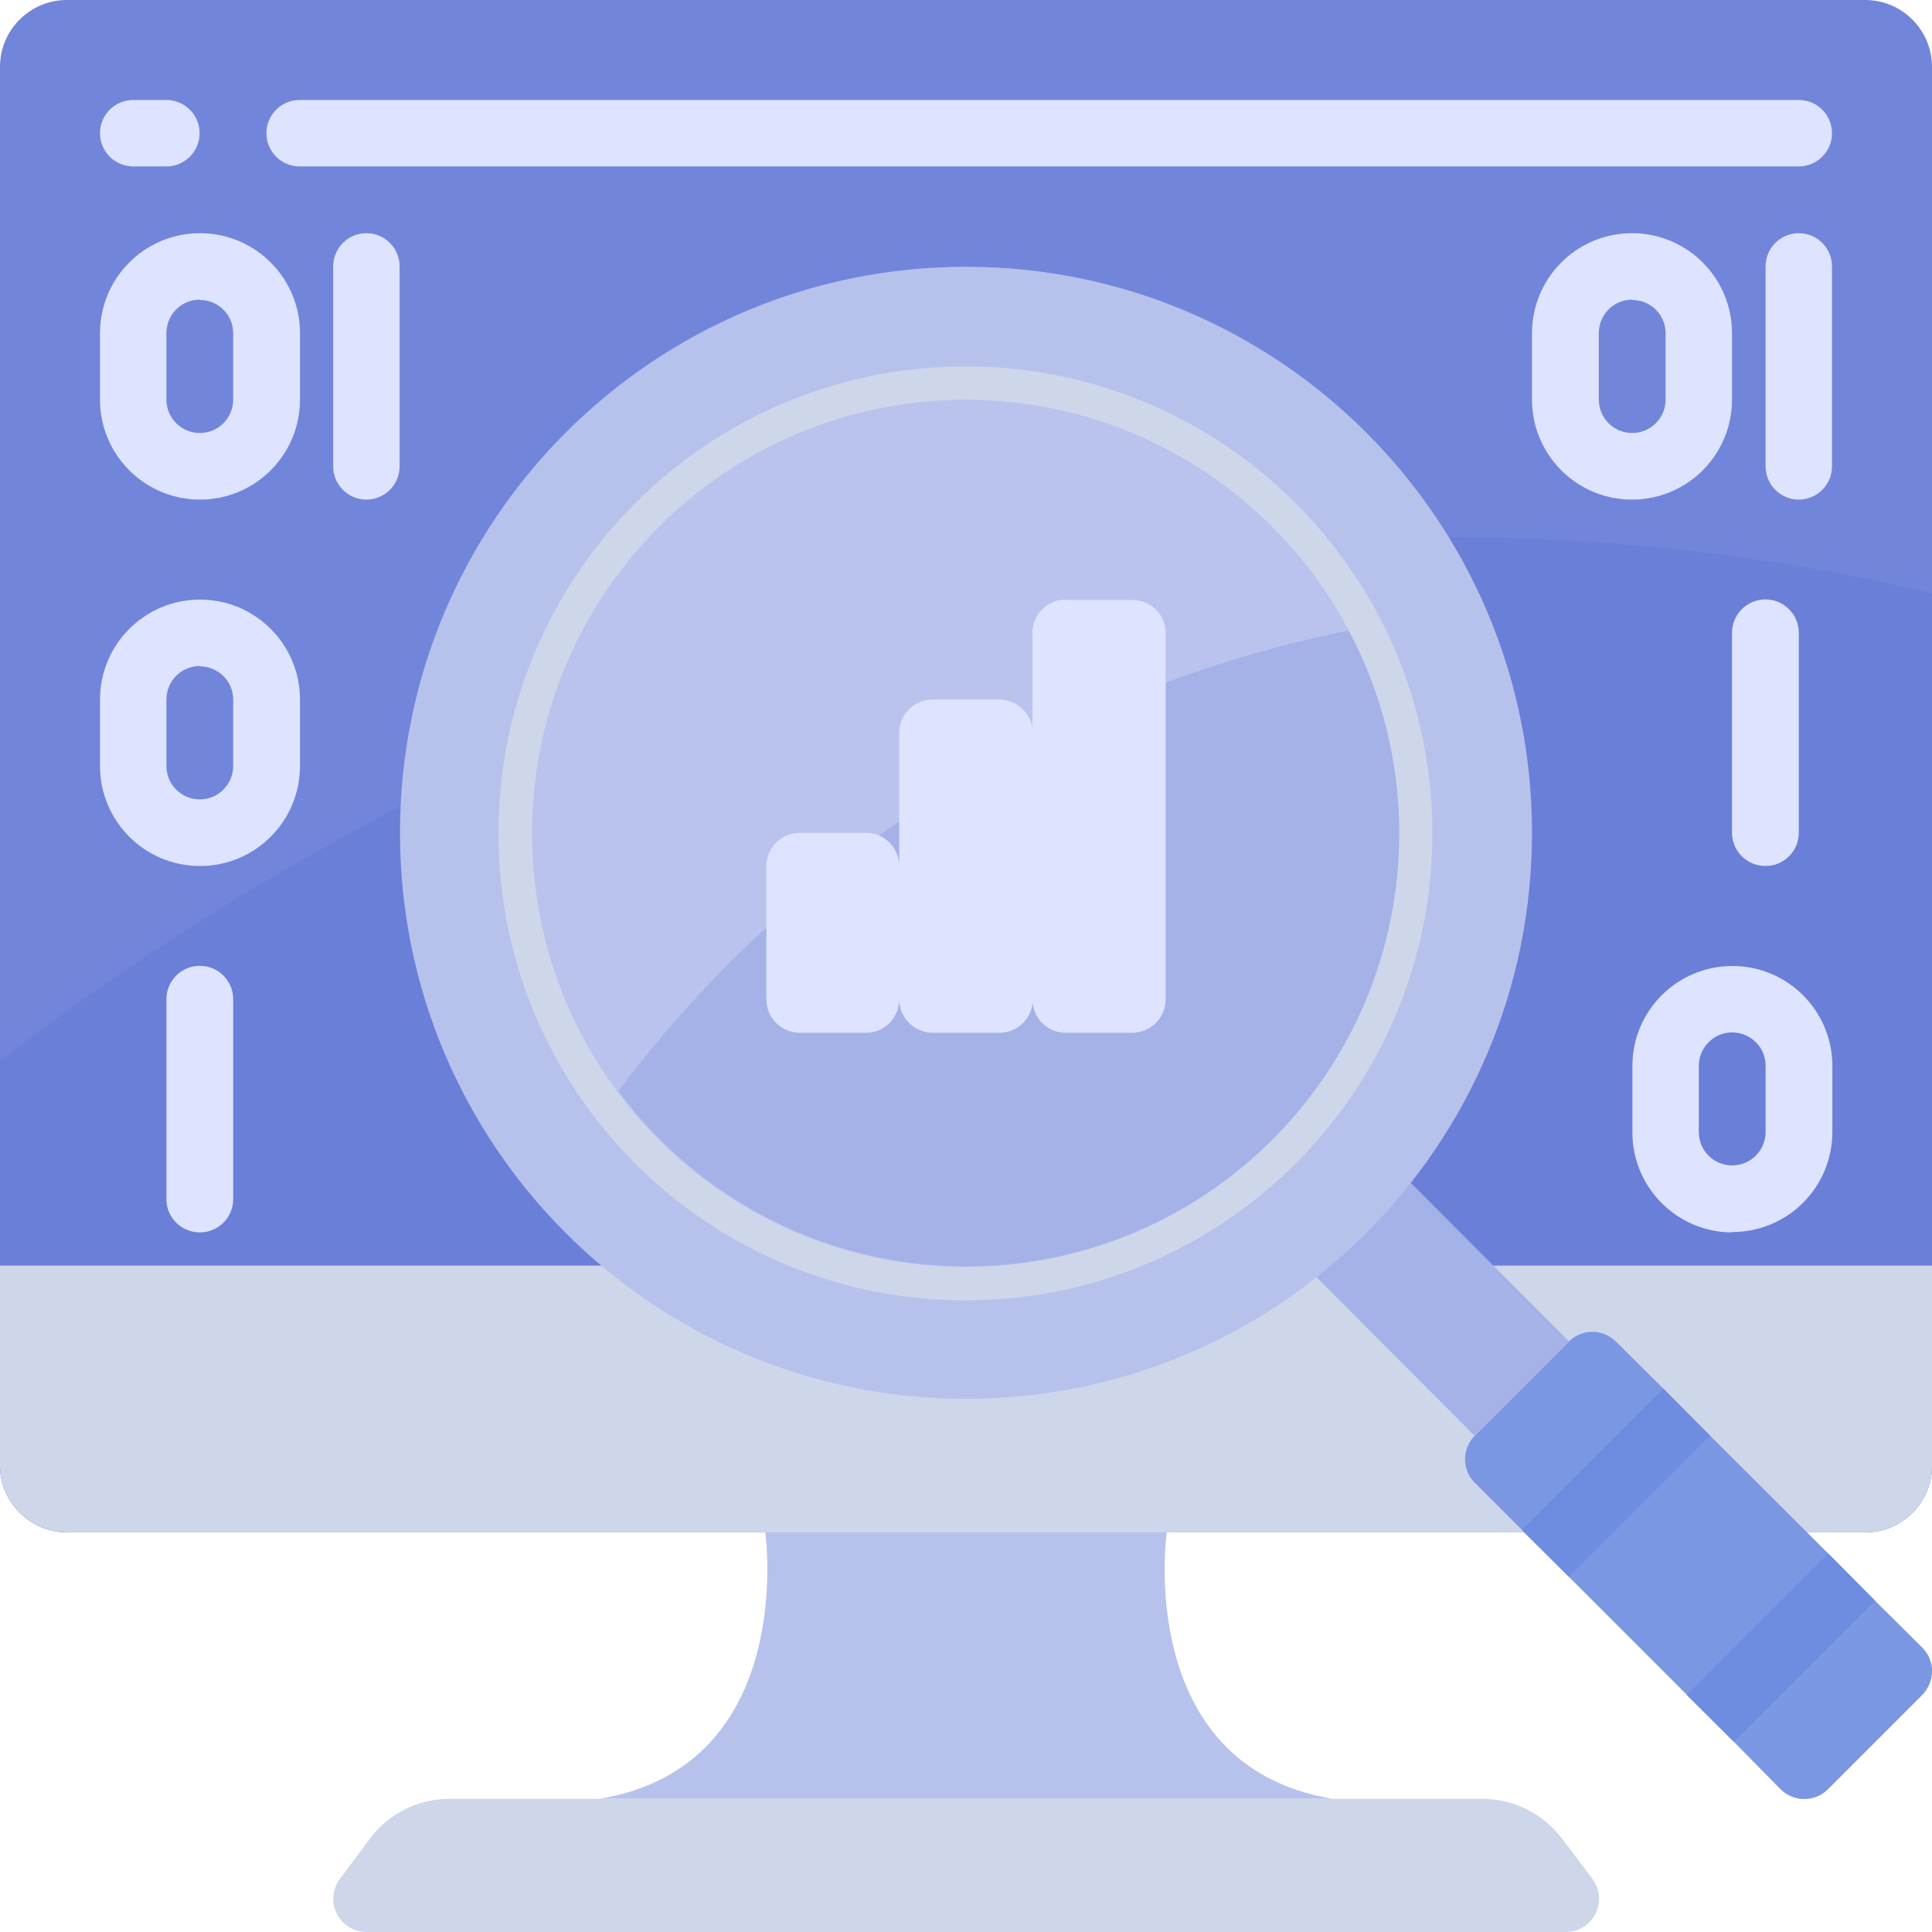
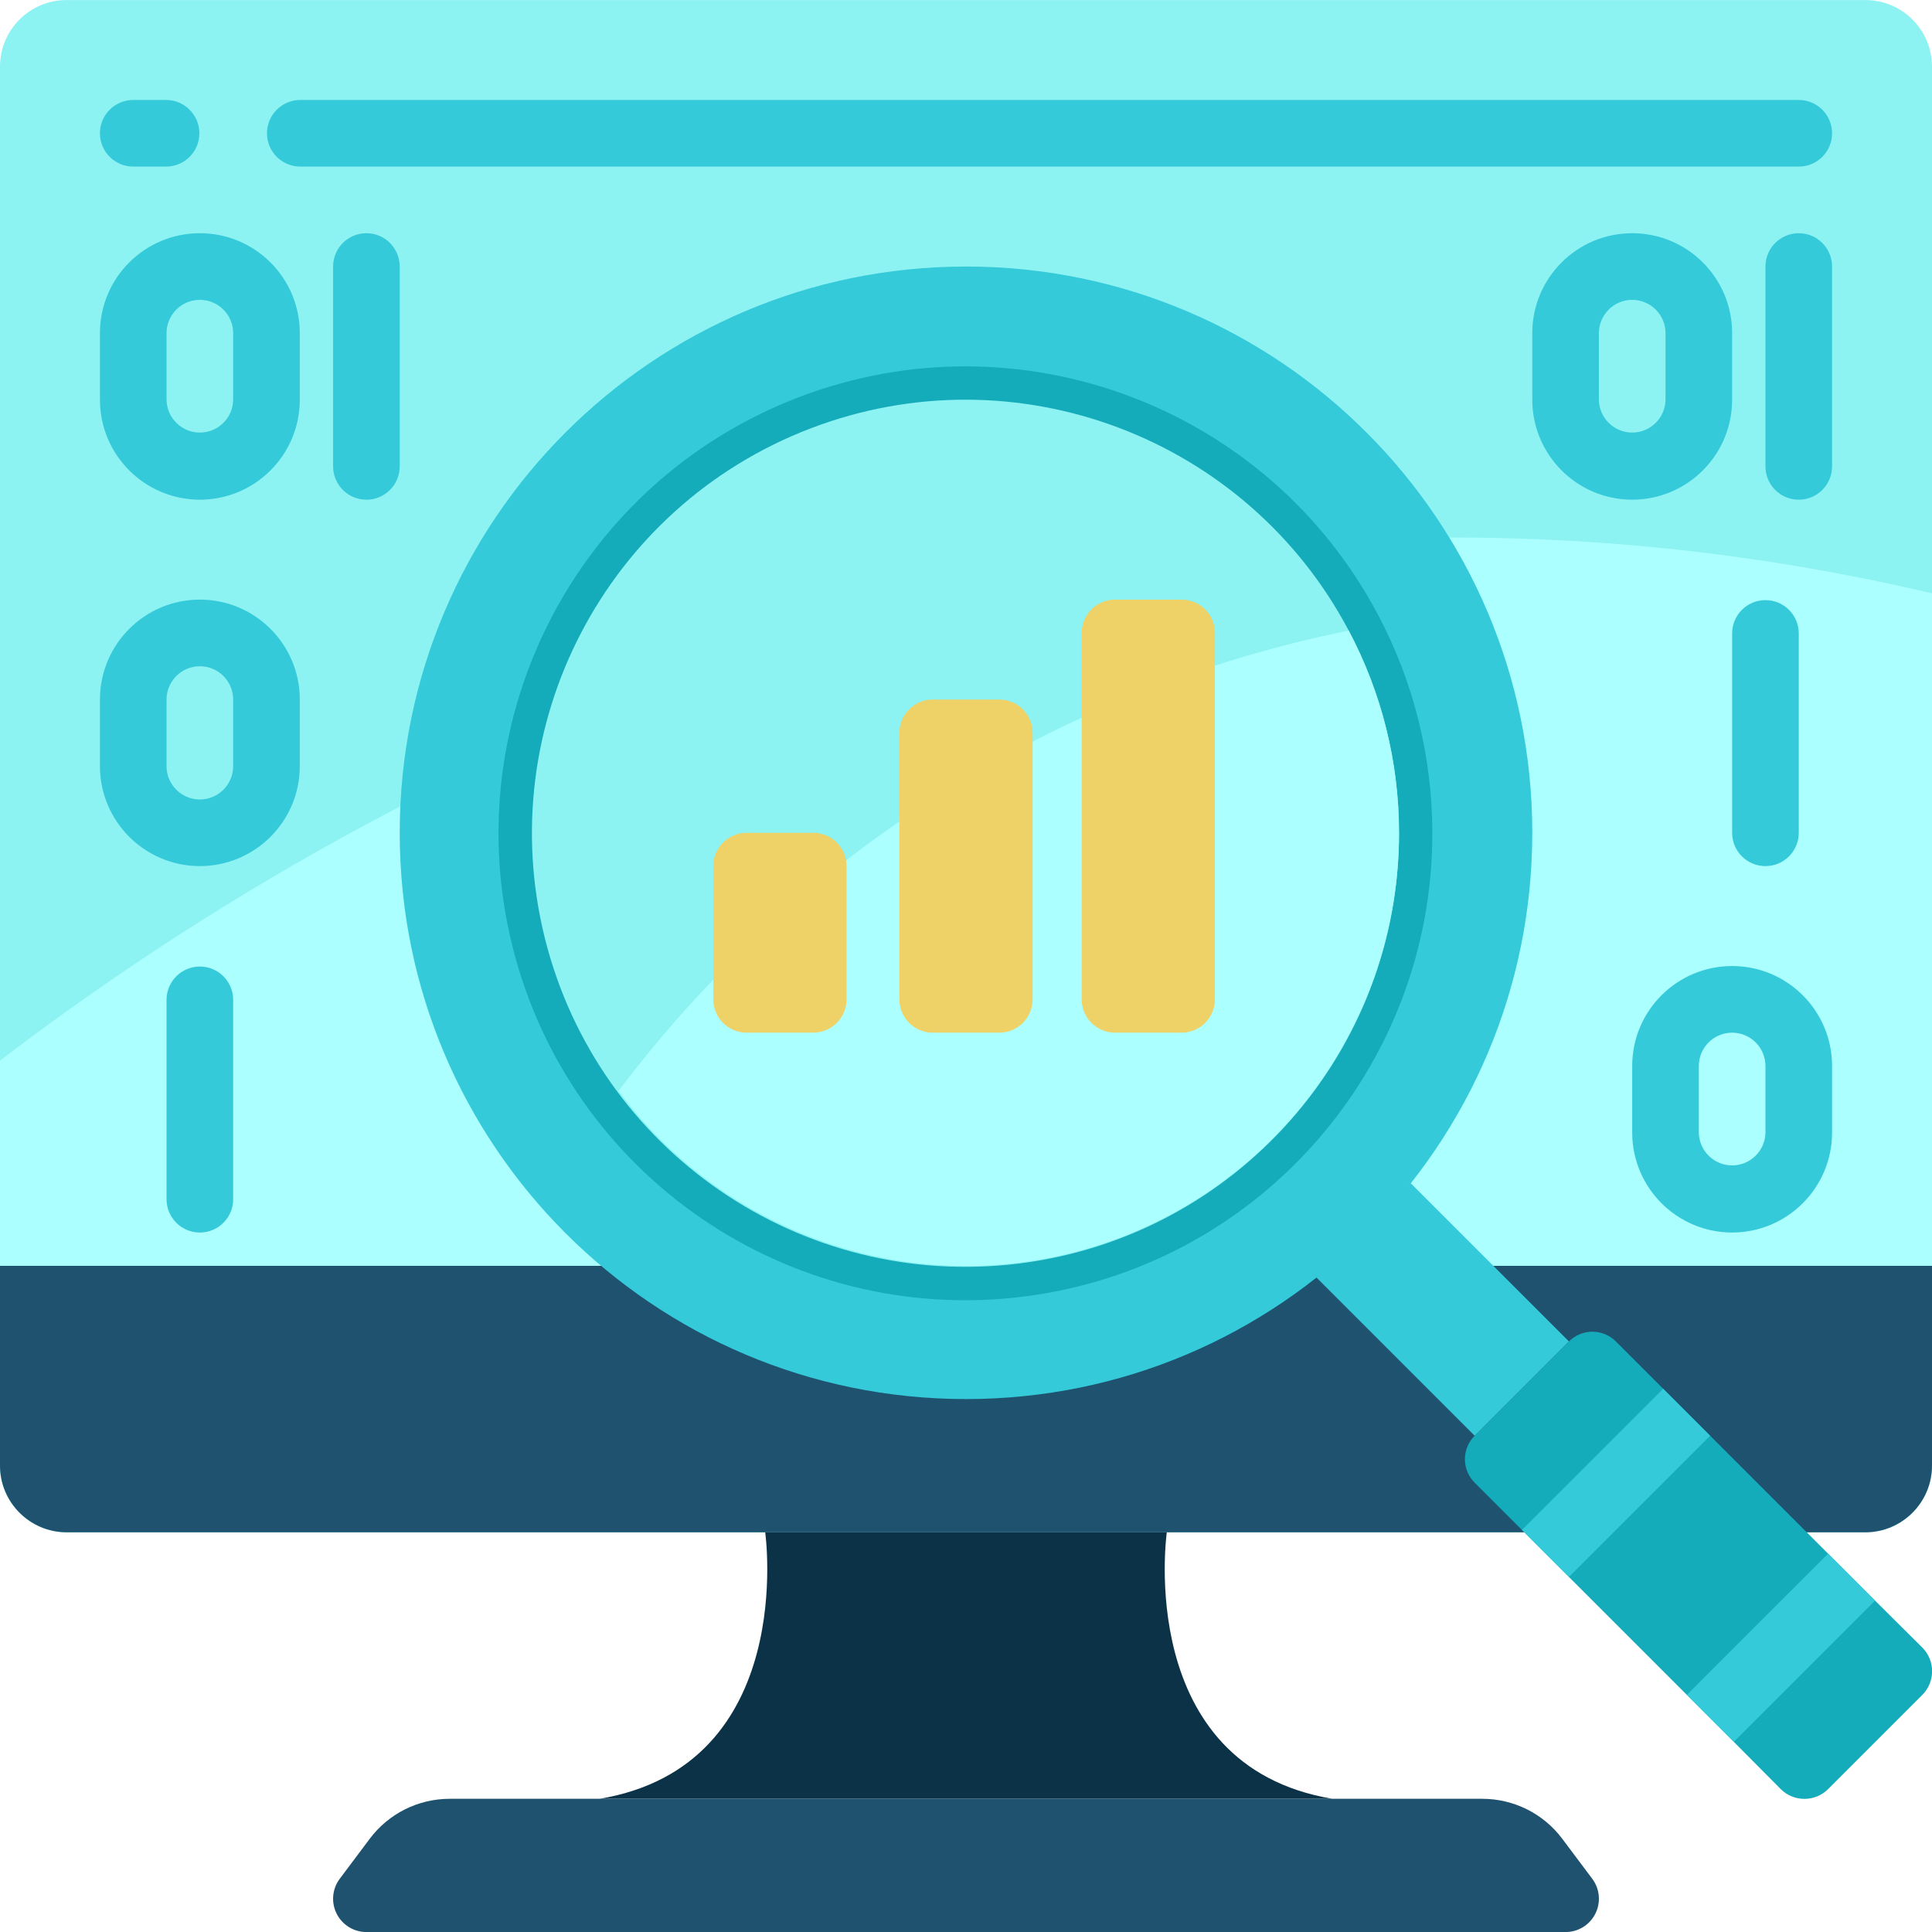
<svg viewBox="0 0 512 512">
-   <g fill-rule="nonzero" fill="none">
-     <path d="M17.7 0h476.6c9.8 0 17.7 8 17.7 17.7v370.7c0 9.8-8 17.7-17.7 17.7H17.7C7.9 406 0 398 0 388.4V17.7C0 7.9 8 0 17.7 0z" fill="#7186DA" />
-     <path d="M512 157.2v231.2c0 9.8-8 17.7-17.7 17.7H17.7C7.9 406 0 398 0 388.4V281.1C87.7 214 277.1 102 512 157.2z" fill="#697FD8" />
-     <path d="M512 335.5v53c0 9.7-8 17.6-17.7 17.6H17.7C7.9 406 0 398 0 388.4v-53h512z" fill="#CED6EA" />
-     <path d="M353.1 476.7c-52.7-8.8-43.9-70.6-43.9-70.6H202.8s8.8 61.8-43.9 70.6h194.2z" fill="#B7C2EC" />
-     <path d="M414.9 512H97.1a8.8 8.8 0 01-7-14.1l7.9-10.6c5-6.7 12.8-10.6 21.2-10.6h273.6c8.4 0 16.2 4 21.2 10.6l8 10.6a8.8 8.8 0 01-7.1 14.1z" fill="#CED6EA" />
-     <path d="M509.4 449.2l-25 25a8.9 8.9 0 01-12.5 0l-12.4-12.6-68.7-68.7a8.8 8.8 0 010-12.4l25-25a8.8 8.8 0 0112.4 0l12.6 12.5 12.4 12.5 31.3 31.2 12.4 12.5 12.5 12.4c3.5 3.5 3.5 9 0 12.6z" fill="#7B97E3" />
-     <path fill="#A4B2E7" d="M348.9 338.5l25-25 41.9 42-25 25z" />
-     <path fill="#6E8CE0" d="M403.3 405.5l37.5-37.5 12.4 12.5-37.4 37.4zM447 449.2l37.5-37.5 12.4 12.5-37.4 37.4z" />
-     <path d="M44.1 44.1h-8.8a8.8 8.8 0 010-17.6h8.8a8.8 8.8 0 010 17.6zM476.7 44.1H79.4a8.8 8.8 0 010-17.6h397.3a8.8 8.8 0 010 17.6zM53 132.4A26.5 26.5 0 0126.5 106V88.3a26.5 26.5 0 1153 0v17.6A26.5 26.5 0 0153 132.4zm0-53c-5 0-8.9 4-8.9 8.9v17.6a8.8 8.8 0 0017.7 0V88.3c0-4.9-4-8.8-8.8-8.8zM53 229.5A26.5 26.5 0 0126.5 203v-17.6a26.5 26.5 0 1153 0V203A26.5 26.5 0 0153 229.5zm0-53c-5 0-8.9 4-8.9 8.9V203a8.8 8.8 0 0017.7 0v-17.6c0-4.9-4-8.8-8.8-8.8zM459 326.6a26.5 26.5 0 01-26.4-26.5v-17.6a26.5 26.5 0 0153 0V300a26.5 26.5 0 01-26.6 26.5zm0-53c-4.8 0-8.8 4-8.8 8.9V300a8.8 8.8 0 0017.7 0v-17.6c0-4.9-4-8.8-8.9-8.8zM97.1 132.4c-4.9 0-8.8-4-8.8-8.8v-53a8.8 8.8 0 1117.6 0v53c0 4.9-4 8.8-8.8 8.8zM432.6 132.4A26.5 26.5 0 01406 106V88.3a26.5 26.5 0 1153 0v17.6a26.5 26.5 0 01-26.5 26.5zm0-53c-5 0-8.9 4-8.9 8.9v17.6a8.8 8.8 0 0017.7 0V88.3c0-4.9-4-8.8-8.8-8.8z" fill="#DEE3FF" />
-     <g fill="#DEE3FF">
-       <path d="M476.7 132.4c-4.9 0-8.8-4-8.8-8.8v-53a8.8 8.8 0 1117.6 0v53c0 4.9-4 8.8-8.8 8.8zM467.9 229.5c-5 0-8.9-4-8.9-8.8v-53a8.8 8.8 0 0117.7 0v53c0 4.9-4 8.8-8.8 8.8zM53 326.6c-5 0-8.9-4-8.9-8.8v-53a8.8 8.8 0 0117.7 0v53c0 4.9-4 8.8-8.8 8.8z" />
-     </g>
-     <path d="M406 220.7a150 150 0 11-300 0 150 150 0 01300 0z" fill="#B7C2EC" />
-     <path d="M379.6 220.7a123.7 123.7 0 11-247.5.3 123.7 123.7 0 01247.5-.3z" fill="#CED6EA" />
-     <path d="M370.8 220.7a114.9 114.9 0 11-229.8.3 114.9 114.9 0 01229.8-.3z" fill="#B9C3ED" />
-     <path d="M370.8 220.7a114.7 114.7 0 01-206.9 68.4 322 322 0 01193.5-122 114.2 114.2 0 0113.4 53.6z" fill="#A4B2E7" />
-     <path d="M211.9 220.7h17.6c4.9 0 8.8 4 8.8 8.8v35.3c0 5-4 8.9-8.8 8.9H212c-5 0-8.9-4-8.9-8.9v-35.3c0-4.8 4-8.8 8.9-8.8zM247.2 185.4h17.6c4.9 0 8.9 4 8.9 8.8v70.6c0 5-4 8.9-8.9 8.9h-17.6c-4.9 0-8.9-4-8.9-8.9v-70.6c0-4.9 4-8.8 8.9-8.8z" fill="#DEE3FF" />
-     <path d="M282.5 159H300c5 0 8.9 3.9 8.9 8.7v97.1c0 5-4 8.9-8.9 8.9h-17.6c-4.9 0-8.8-4-8.8-8.9v-97c0-5 4-8.9 8.8-8.9z" fill="#DEE3FF" />
+   <defs />
+   <g fill="none" fill-rule="nonzero">
+     <path fill="#8DF2F2" d="M17.656.012h476.688C504.094.012 512 7.914 512 17.668v370.758c0 9.75-7.906 17.652-17.656 17.652H17.656C7.906 406.078 0 398.176 0 388.426V17.668C0 7.914 7.906.012 17.656.012z" />
+     <path fill="#ACFFFF" d="M512 157.23v231.196c-.027 9.738-7.918 17.625-17.656 17.652H17.656C7.918 406.051.027 398.164 0 388.426V281.082c87.746-67.09 277.098-178.937 512-123.852z" />
+     <path fill="#1E526F" d="M512 335.46v52.966c-.027 9.738-7.918 17.625-17.656 17.652H17.656C7.918 406.051.027 398.164 0 388.426V335.46h512z" />
+     <path fill="#0C3247" d="M353.102 476.7c-52.664-8.829-43.887-70.622-43.887-70.622h-106.43s8.778 61.793-43.887 70.621h194.204z" />
+     <path fill="#1E526F" d="M414.898 512.012H97.102a8.826 8.826 0 01-7.059-14.125l7.941-10.594a26.49 26.49 0 0121.188-10.594h273.656a26.49 26.49 0 0121.188 10.594l7.941 10.594a8.826 8.826 0 01-7.059 14.125z" />
+     <path fill="#14ABBA" d="M509.441 449.16l-24.984 24.98a8.9 8.9 0 01-12.535 0l-12.445-12.535-68.68-68.68a8.79 8.79 0 010-12.445l24.984-24.984a8.79 8.79 0 0112.446 0l12.535 12.535 12.445 12.45 31.25 31.25 12.45 12.445 12.534 12.449c3.442 3.469 3.442 9.063 0 12.535z" />
+     <path fill="#34CAD9" d="M348.867 338.547l24.981-24.98 41.929 41.929-24.98 24.985zM403.332 405.46l37.43-37.428 12.445 12.449-37.43 37.426zM447.031 449.16l37.426-37.43 12.449 12.446-37.429 37.43zM44.137 44.148h-8.828c-4.875 0-8.825-3.953-8.825-8.828s3.95-8.828 8.825-8.828h8.828a8.829 8.829 0 010 17.656zM476.691 44.148H79.45a8.829 8.829 0 010-17.656h397.242c4.875 0 8.825 3.953 8.825 8.828s-3.95 8.828-8.825 8.828zM52.965 132.426c-14.617-.016-26.465-11.863-26.48-26.485V88.285c0-14.625 11.855-26.48 26.48-26.48s26.484 11.855 26.484 26.48v17.656c-.015 14.621-11.863 26.47-26.484 26.485zm0-52.965c-4.871.004-8.824 3.953-8.828 8.824v17.656a8.829 8.829 0 0017.656 0V88.285c-.004-4.87-3.953-8.82-8.828-8.824zM52.965 229.527c-14.617-.015-26.465-11.863-26.48-26.48V185.39c0-14.625 11.855-26.485 26.48-26.485s26.484 11.86 26.484 26.485v17.656c-.015 14.617-11.863 26.465-26.484 26.48zm0-52.964a8.836 8.836 0 00-8.828 8.828v17.656c0 4.875 3.953 8.824 8.828 8.824s8.828-3.95 8.828-8.824V185.39a8.834 8.834 0 00-8.828-8.828zM459.035 326.633c-14.62-.016-26.469-11.863-26.484-26.485v-17.656c0-14.625 11.86-26.48 26.484-26.48 14.625 0 26.48 11.855 26.48 26.48v17.656c-.015 14.622-11.863 26.47-26.48 26.485zm0-52.965c-4.875.004-8.824 3.953-8.828 8.824v17.656a8.829 8.829 0 0017.656 0v-17.656c-.004-4.87-3.957-8.82-8.828-8.824zM97.102 132.426c-4.875 0-8.825-3.953-8.825-8.828V70.633c0-4.875 3.95-8.828 8.825-8.828a8.826 8.826 0 018.828 8.828v52.965a8.826 8.826 0 01-8.828 8.828zM432.55 132.426c-14.616-.016-26.464-11.863-26.48-26.485V88.285c0-14.625 11.856-26.48 26.48-26.48 14.63 0 26.485 11.855 26.485 26.48v17.656c-.015 14.621-11.863 26.47-26.484 26.485zm0-52.965c-4.87.004-8.82 3.953-8.827 8.824v17.656a8.829 8.829 0 0017.656 0V88.285c-.004-4.87-3.953-8.82-8.828-8.824zM476.691 132.426a8.826 8.826 0 01-8.828-8.828V70.633a8.826 8.826 0 018.828-8.828c4.875 0 8.825 3.953 8.825 8.828v52.965c0 4.875-3.95 8.828-8.825 8.828zM467.863 229.527a8.829 8.829 0 01-8.828-8.828v-52.965a8.829 8.829 0 0117.656 0V220.7a8.829 8.829 0 01-8.828 8.828zM52.965 326.633a8.829 8.829 0 01-8.828-8.828V264.84a8.829 8.829 0 0117.656 0v52.965a8.829 8.829 0 01-8.828 8.828z" />
+     <path fill="#34CAD9" d="M406.07 220.7c0 82.882-67.191 150.07-150.07 150.07-82.879 0-150.07-67.188-150.07-150.07 0-82.88 67.191-150.067 150.07-150.067 82.879 0 150.07 67.187 150.07 150.066z" />
+     <path fill="#14ABBA" d="M379.586 220.7c.07 62.542-46.54 115.304-108.61 122.945-62.074 7.64-120.09-32.243-135.187-92.934-15.098-60.691 17.469-123.106 75.887-145.438 58.418-22.335 124.316 2.438 153.554 57.723a123.715 123.715 0 0114.356 57.703z" />
+     <path fill="#8DF2F2" d="M370.758 220.7c.066 58.073-43.215 107.066-100.852 114.16-57.64 7.093-111.508-29.938-125.527-86.294-14.02-56.355 16.219-114.312 70.465-135.05 54.242-20.739 115.433 2.265 142.586 53.601a114.844 114.844 0 0113.328 53.582z" />
+     <path fill="#ACFFFF" d="M370.758 220.7c.02 49.491-31.703 93.413-78.692 108.956-46.984 15.543-98.64-.8-128.136-40.543a322.003 322.003 0 01193.5-121.996 114.154 114.154 0 0113.328 53.582z" />
+     <path fill="#EED268" d="M197.863 220.7h17.653a8.826 8.826 0 018.828 8.827v35.313a8.826 8.826 0 01-8.828 8.828h-17.653a8.829 8.829 0 01-8.828-8.828v-35.313a8.829 8.829 0 018.828-8.828zM247.172 185.39h17.656a8.829 8.829 0 018.828 8.829v70.62a8.829 8.829 0 01-8.828 8.829h-17.656a8.829 8.829 0 01-8.828-8.828v-70.621a8.829 8.829 0 018.828-8.828zM295.484 158.906h17.653a8.829 8.829 0 018.828 8.828v97.106a8.829 8.829 0 01-8.828 8.828h-17.653a8.826 8.826 0 01-8.828-8.828v-97.106a8.826 8.826 0 018.828-8.828z" />
  </g>
</svg>
